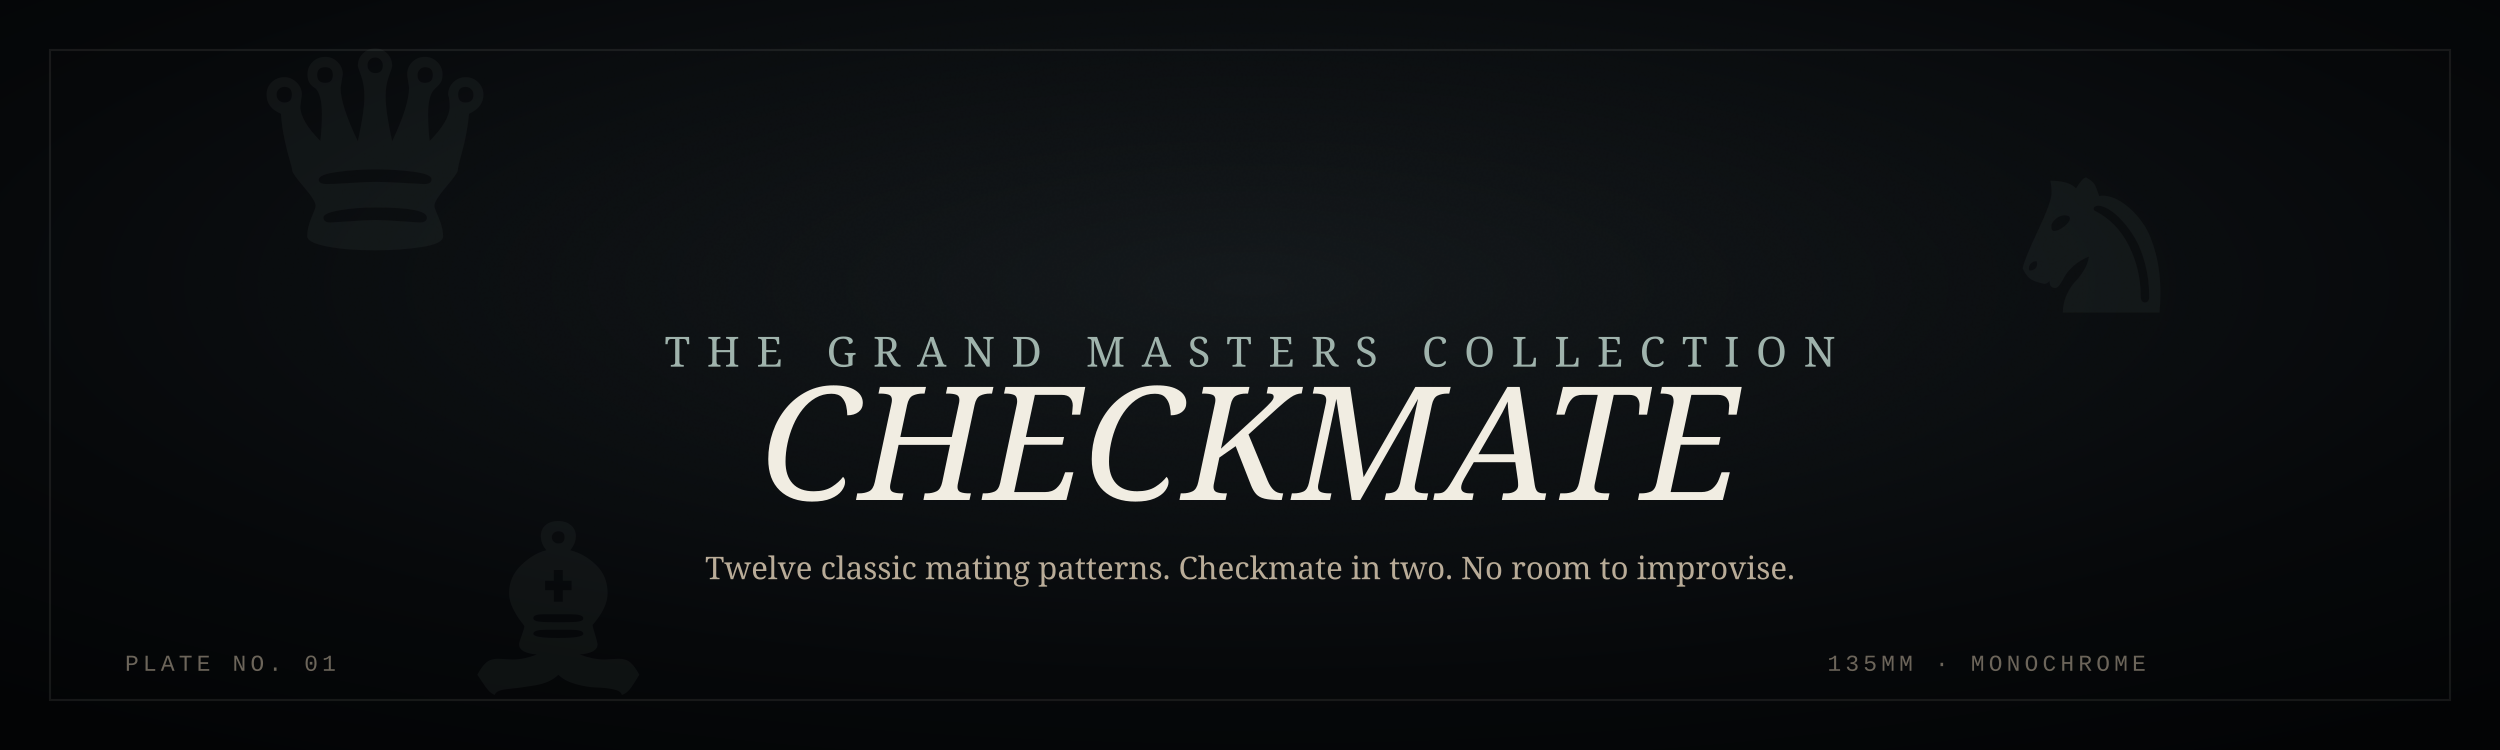
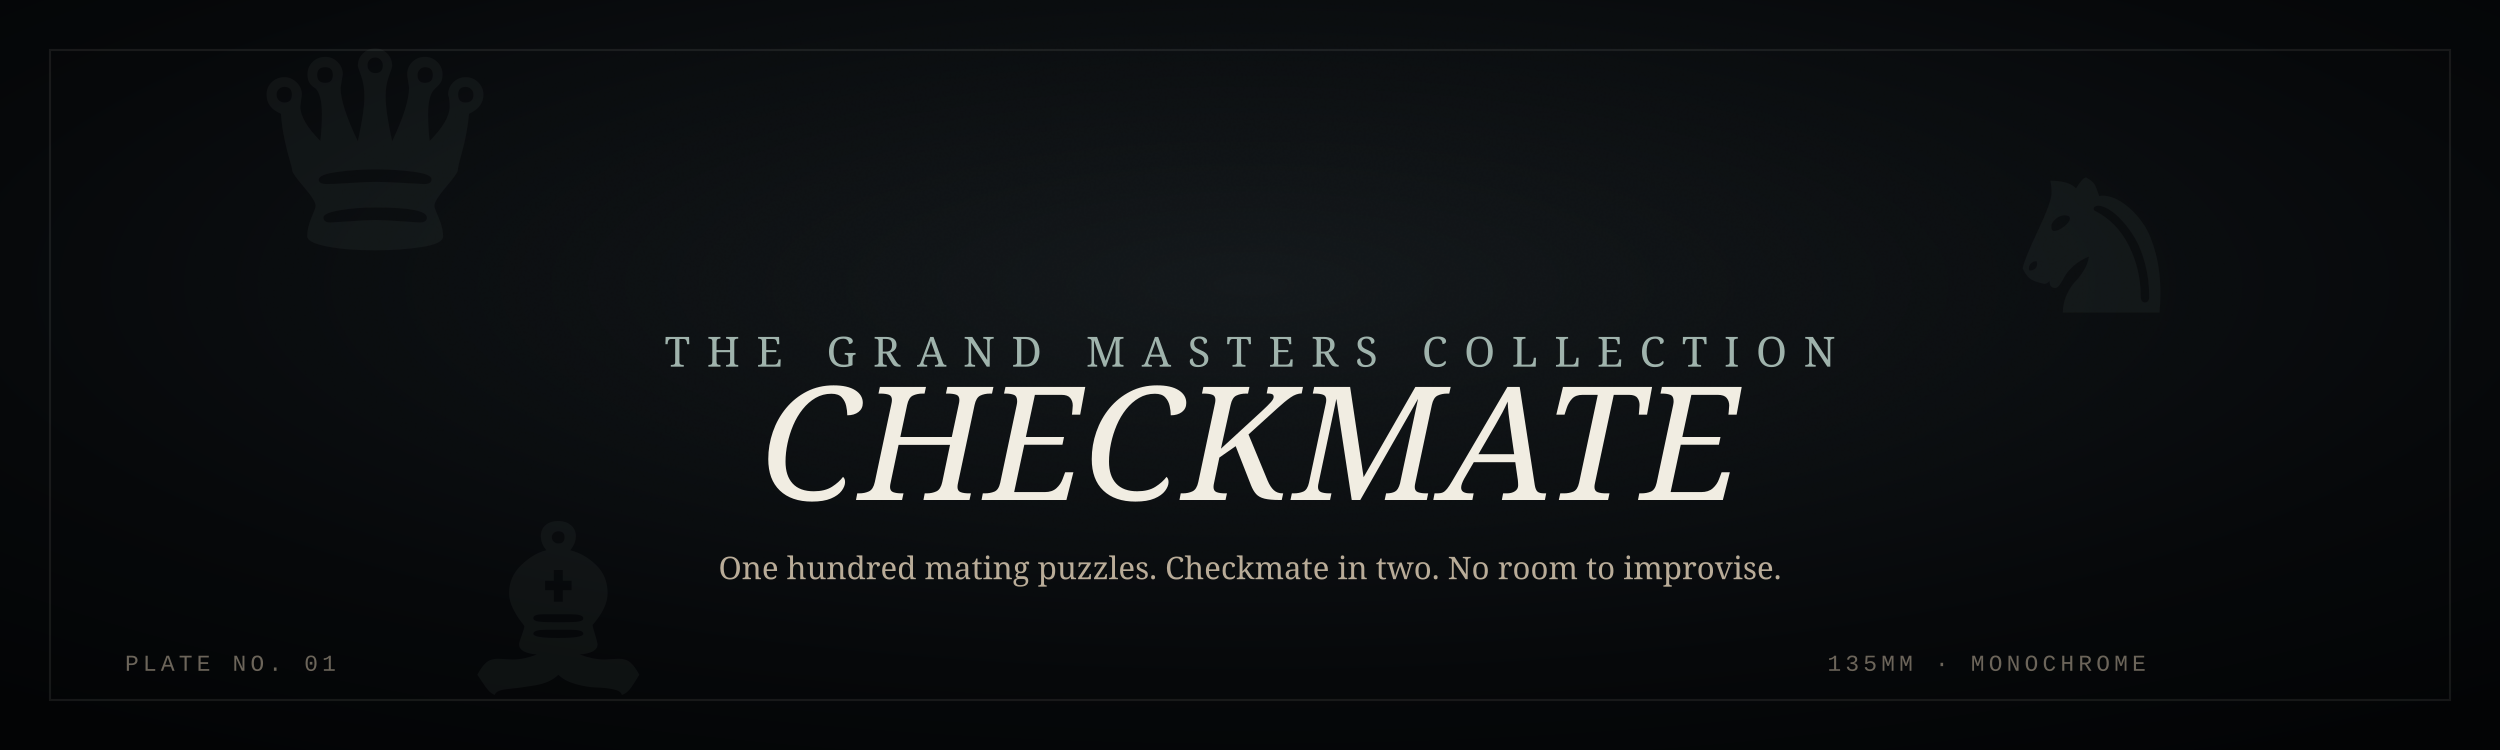
<svg xmlns="http://www.w3.org/2000/svg" viewBox="0 0 1200 360" role="img" aria-labelledby="title">
  <defs>
    <radialGradient id="field" cx="50%" cy="38%" r="75%">
      <stop offset="0%" stop-color="#151a1d" />
      <stop offset="70%" stop-color="#06080a" />
      <stop offset="100%" stop-color="#030405" />
    </radialGradient>
    <filter id="grain">
      <feTurbulence type="fractalNoise" baseFrequency="0.85" numOctaves="3" stitchTiles="stitch" />
      <feColorMatrix type="matrix" values="0 0 0 0 0  0 0 0 0 0  0 0 0 0 0  0 0 0 0.05 0" />
    </filter>
  </defs>
  <rect width="1200" height="360" fill="url(#field)" />
  <rect width="1200" height="360" filter="url(#grain)" />
  <rect x="24" y="24" width="1152" height="312" fill="none" stroke="#f1ede2" stroke-opacity="0.08" />
  <g opacity="0.06" font-family="Georgia, serif" fill="#9fb3ac">
    <text x="120" y="120" font-size="150">♛</text>
    <text x="960" y="150" font-size="110">♞</text>
    <text x="220" y="330" font-size="120">♝</text>
  </g>
  <text x="600" y="176" text-anchor="middle" font-family="Georgia, serif" font-size="20" letter-spacing="8" fill="#9fb3ac">
    THE GRAND MASTERS COLLECTION
  </text>
  <text x="600" y="240" text-anchor="middle" font-family="Georgia, serif" font-style="italic" font-size="76" fill="#f1ede2">
    CHECKMATE
  </text>
  <text x="600" y="278" text-anchor="middle" font-family="Georgia, serif" font-size="15" fill="#b9ac98">
-     Twelve classic mating patterns. Checkmate in two. No room to improvise.
+     One hundred mating puzzles. Checkmate in two. No room to improvise.
  </text>
  <g font-family="'Courier New', monospace" font-size="11" letter-spacing="2" fill="#6c655a">
    <text x="60" y="322">PLATE NO. 01</text>
    <text x="1030" y="322" text-anchor="end">135MM · MONOCHROME</text>
  </g>
</svg>
